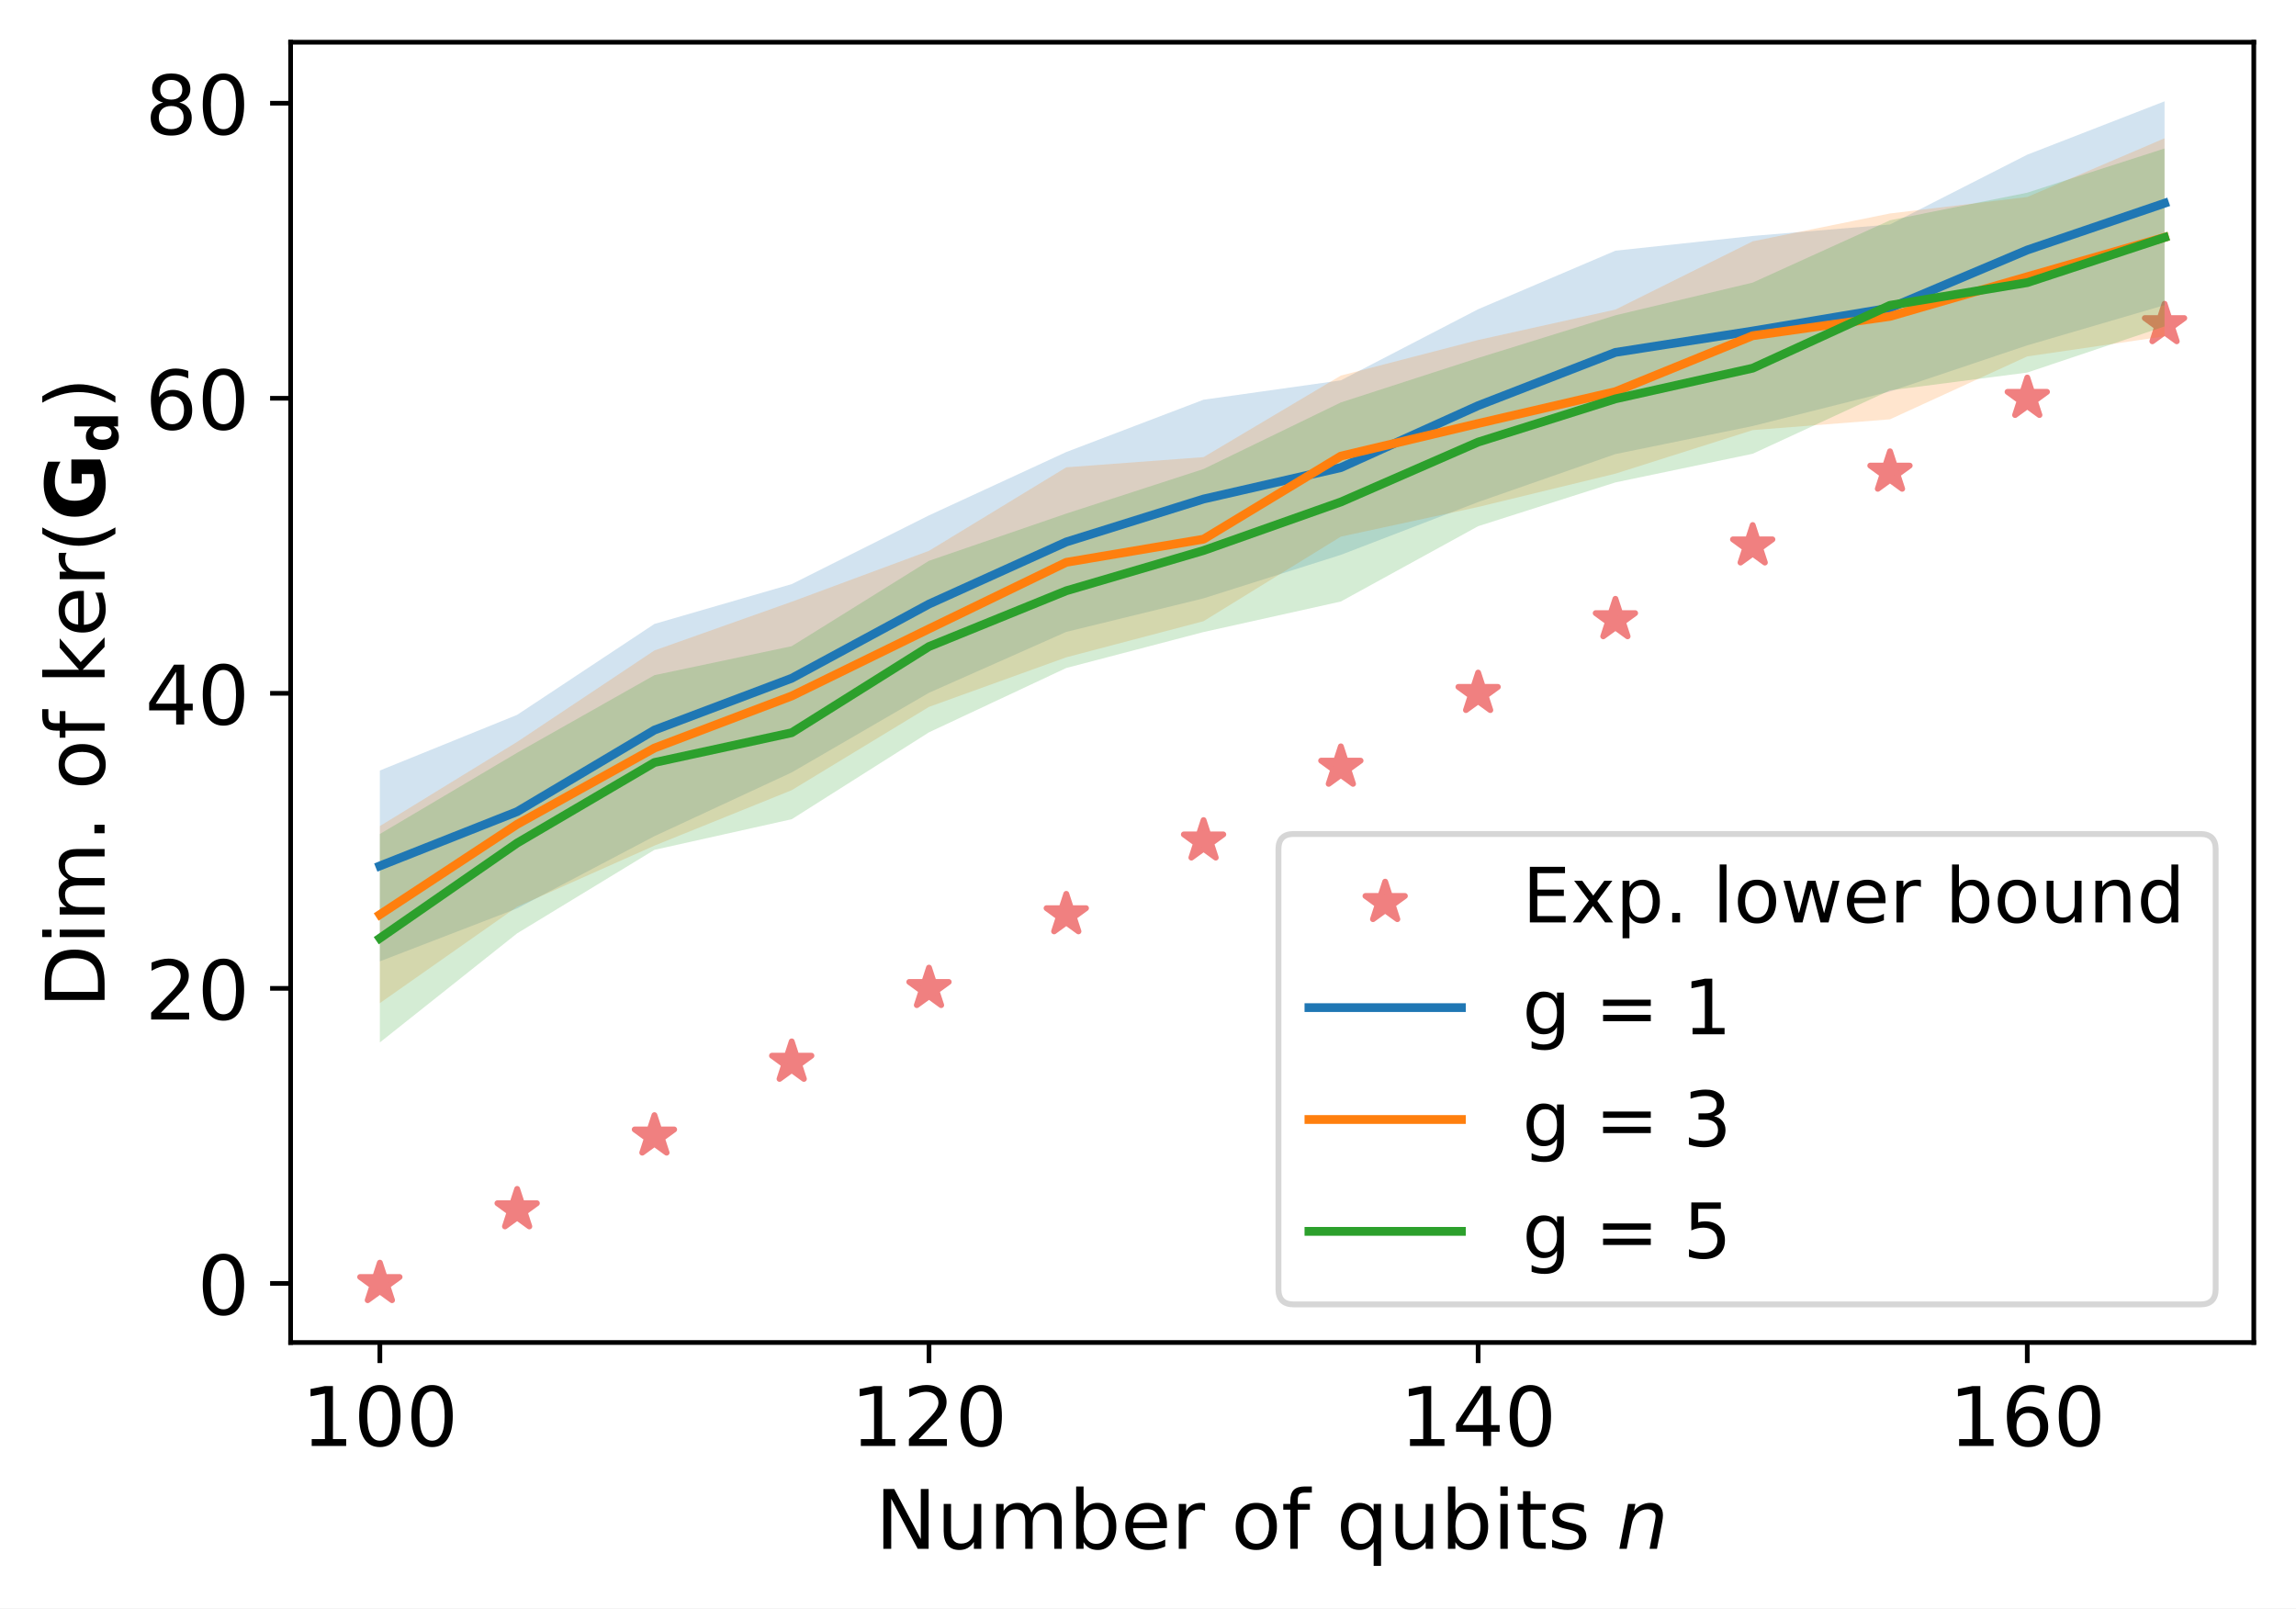
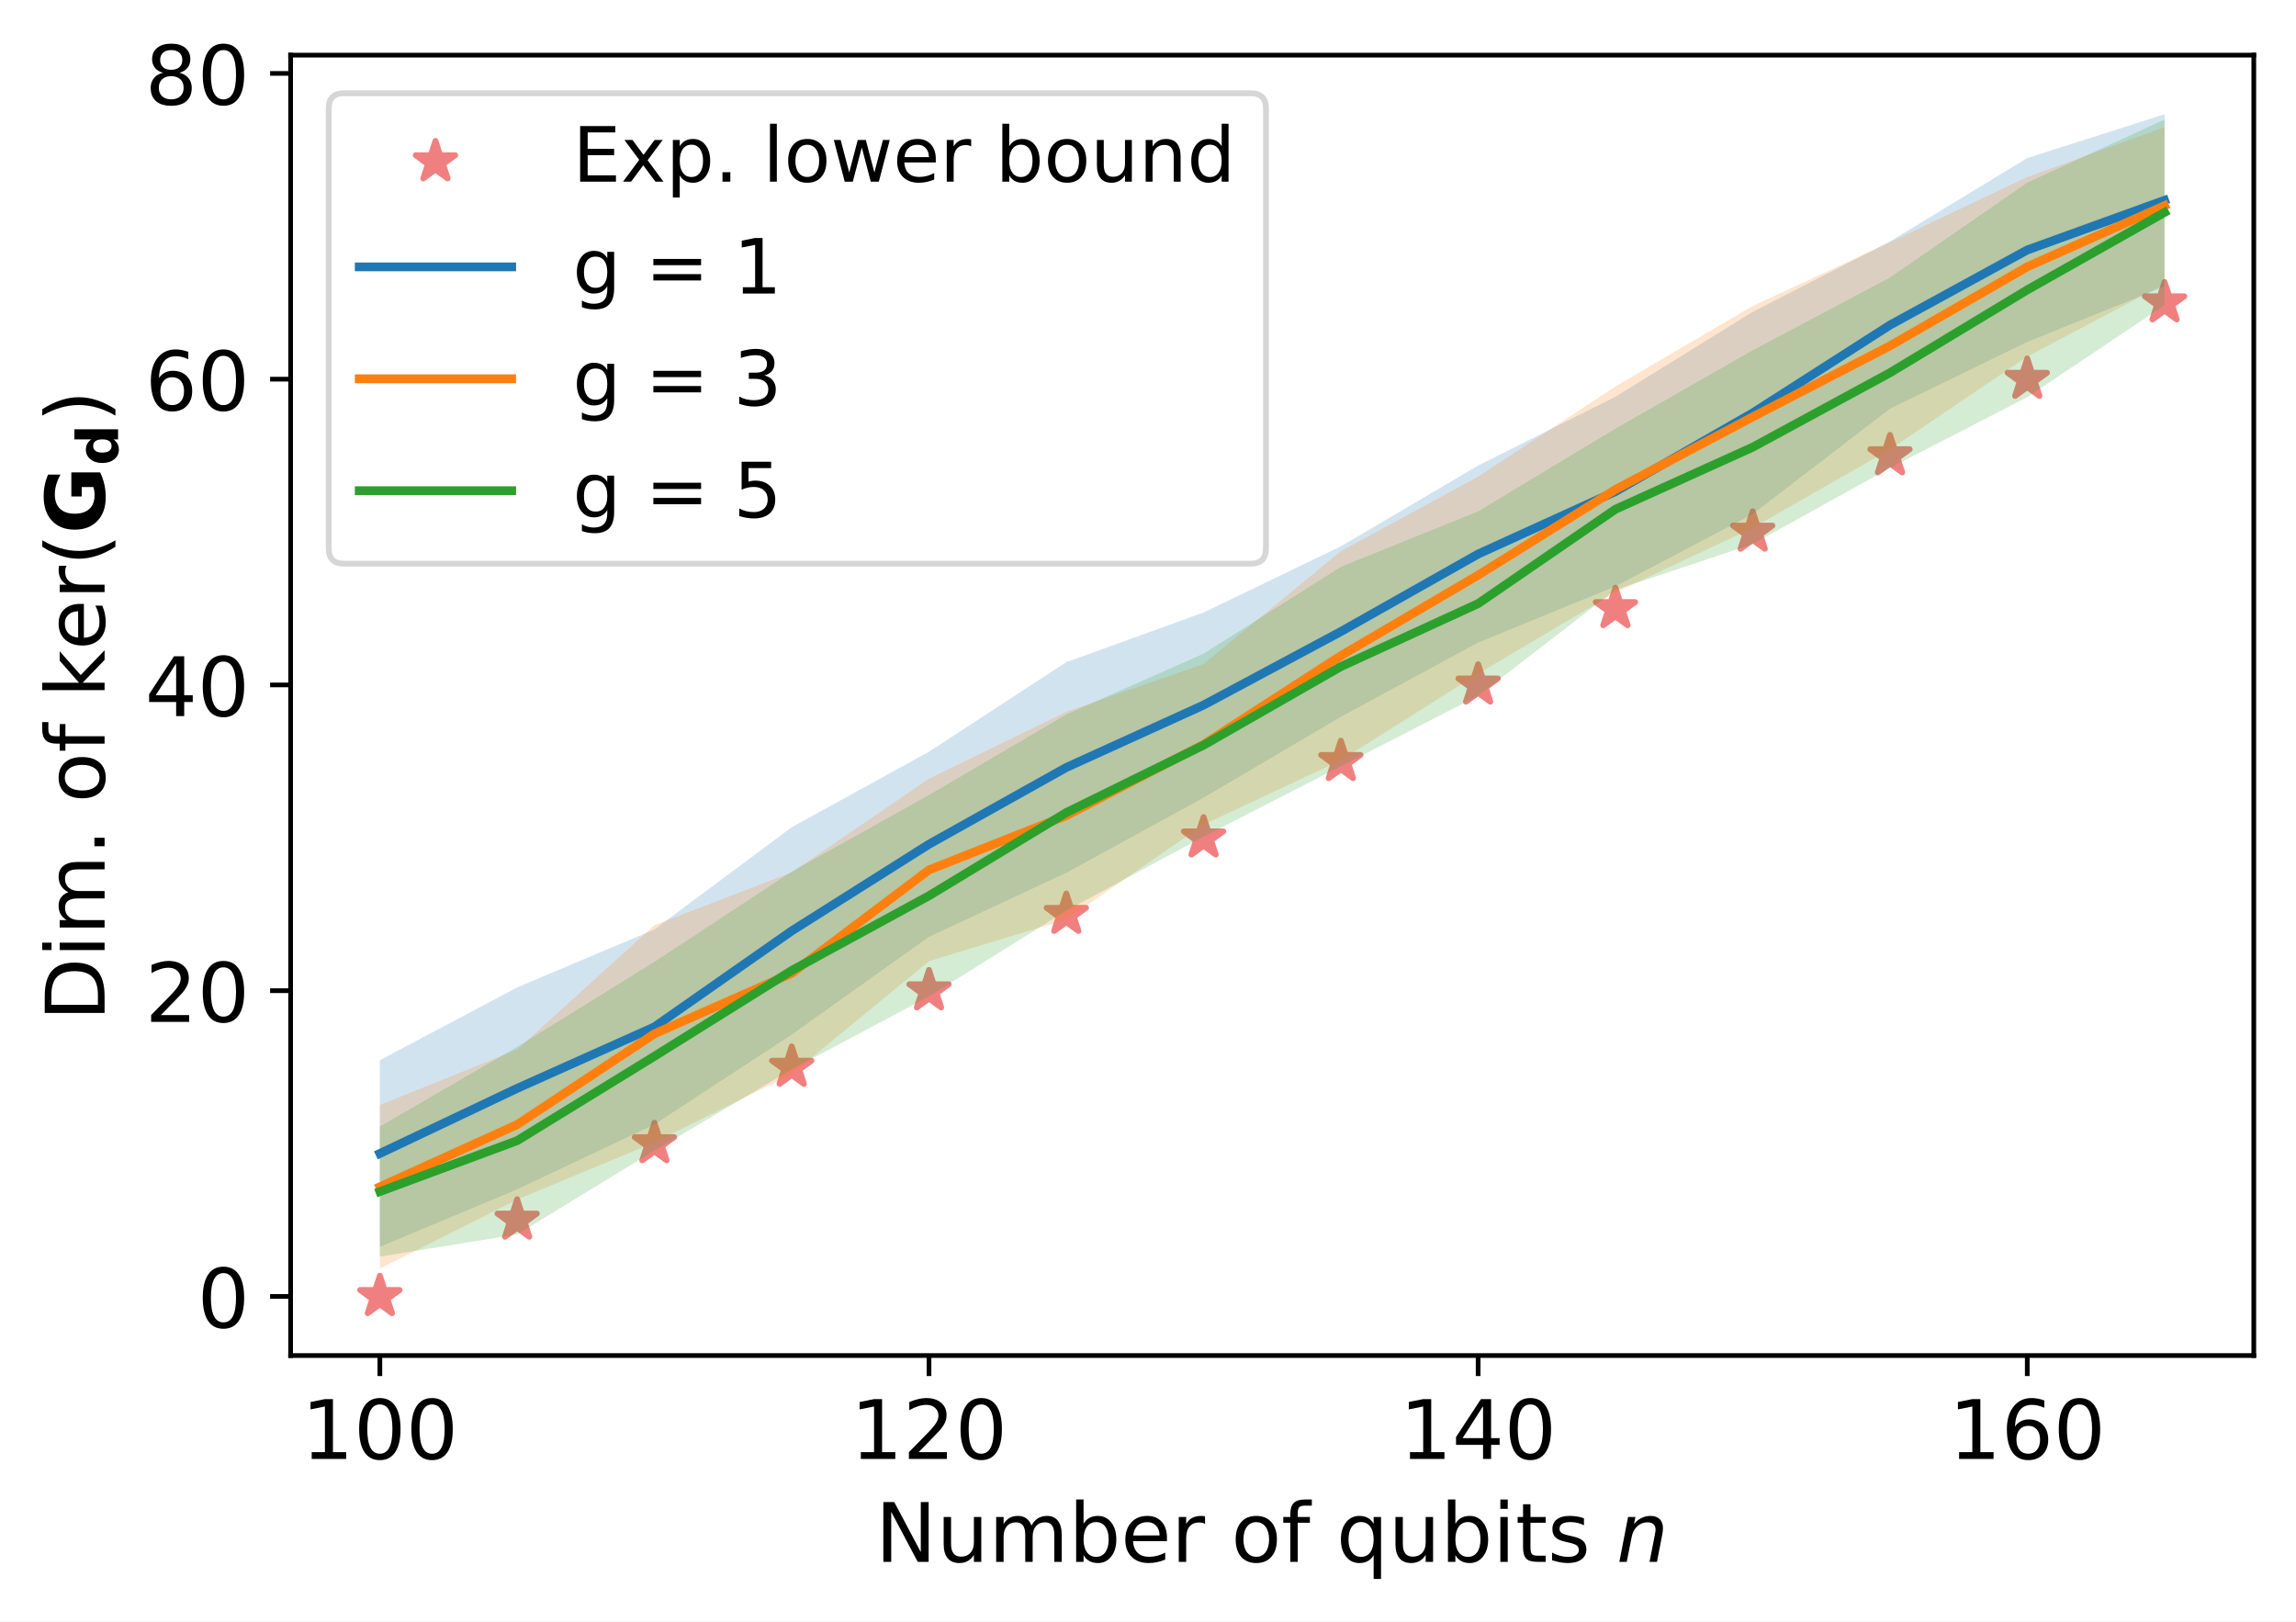
- <svg xmlns="http://www.w3.org/2000/svg" xmlns:xlink="http://www.w3.org/1999/xlink" width="391.564pt" height="274.289pt" viewBox="0 0 391.564 274.289" version="1.1">
+ <svg xmlns="http://www.w3.org/2000/svg" xmlns:xlink="http://www.w3.org/1999/xlink" width="391.564pt" height="276.491pt" viewBox="0 0 391.564 276.491" version="1.1">
  <defs>
    <style type="text/css">*{stroke-linejoin: round; stroke-linecap: butt}</style>
  </defs>
  <g id="figure_1">
    <g id="patch_1">
-       <path d="M 0 274.289  L 391.564 274.289  L 391.564 0  L 0 0  z " style="fill: #ffffff" />
+       <path d="M 0 276.491  L 391.564 276.491  L 391.564 0  L 0 0  z " style="fill: #ffffff" />
    </g>
    <g id="axes_1">
      <g id="patch_2">
-         <path d="M 49.564 228.96  L 384.364 228.96  L 384.364 7.2  L 49.564 7.2  z " style="fill: #ffffff" />
+         <path d="M 49.564 231.161  L 384.364 231.161  L 384.364 9.401  L 49.564 9.401  z " style="fill: #ffffff" />
      </g>
      <g id="PathCollection_1">
        <defs>
-           <path id="m3ca9856a46" d="M 0 -3.536  L -0.794 -1.093  L -3.362 -1.093  L -1.284 0.417  L -2.078 2.86  L -0 1.35  L 2.078 2.86  L 1.284 0.417  L 3.362 -1.093  L 0.794 -1.093  z " style="stroke: #f08080" />
+           <path id="m8217cba0d7" d="M 0 -3.536  L -0.794 -1.093  L -3.362 -1.093  L -1.284 0.417  L -2.078 2.86  L -0 1.35  L 2.078 2.86  L 1.284 0.417  L 3.362 -1.093  L 0.794 -1.093  z " style="stroke: #f08080" />
        </defs>
-         <g clip-path="url(#pb4d385883e)">
-           <use xlink:href="#m3ca9856a46" x="64.783" y="218.88" style="fill: #f08080; stroke: #f08080" />
-           <use xlink:href="#m3ca9856a46" x="88.195" y="206.3" style="fill: #f08080; stroke: #f08080" />
-           <use xlink:href="#m3ca9856a46" x="111.608" y="193.721" style="fill: #f08080; stroke: #f08080" />
-           <use xlink:href="#m3ca9856a46" x="135.02" y="181.141" style="fill: #f08080; stroke: #f08080" />
-           <use xlink:href="#m3ca9856a46" x="158.433" y="168.561" style="fill: #f08080; stroke: #f08080" />
-           <use xlink:href="#m3ca9856a46" x="181.845" y="155.981" style="fill: #f08080; stroke: #f08080" />
-           <use xlink:href="#m3ca9856a46" x="205.258" y="143.402" style="fill: #f08080; stroke: #f08080" />
-           <use xlink:href="#m3ca9856a46" x="228.671" y="130.822" style="fill: #f08080; stroke: #f08080" />
-           <use xlink:href="#m3ca9856a46" x="252.083" y="118.242" style="fill: #f08080; stroke: #f08080" />
-           <use xlink:href="#m3ca9856a46" x="275.496" y="105.662" style="fill: #f08080; stroke: #f08080" />
-           <use xlink:href="#m3ca9856a46" x="298.908" y="93.083" style="fill: #f08080; stroke: #f08080" />
-           <use xlink:href="#m3ca9856a46" x="322.321" y="80.503" style="fill: #f08080; stroke: #f08080" />
-           <use xlink:href="#m3ca9856a46" x="345.734" y="67.923" style="fill: #f08080; stroke: #f08080" />
-           <use xlink:href="#m3ca9856a46" x="369.146" y="55.343" style="fill: #f08080; stroke: #f08080" />
+         <g clip-path="url(#pbafd135250)">
+           <use xlink:href="#m8217cba0d7" x="64.783" y="221.081" style="fill: #f08080; stroke: #f08080" />
+           <use xlink:href="#m8217cba0d7" x="88.195" y="208.046" style="fill: #f08080; stroke: #f08080" />
+           <use xlink:href="#m8217cba0d7" x="111.608" y="195.011" style="fill: #f08080; stroke: #f08080" />
+           <use xlink:href="#m8217cba0d7" x="135.02" y="181.976" style="fill: #f08080; stroke: #f08080" />
+           <use xlink:href="#m8217cba0d7" x="158.433" y="168.941" style="fill: #f08080; stroke: #f08080" />
+           <use xlink:href="#m8217cba0d7" x="181.845" y="155.906" style="fill: #f08080; stroke: #f08080" />
+           <use xlink:href="#m8217cba0d7" x="205.258" y="142.87" style="fill: #f08080; stroke: #f08080" />
+           <use xlink:href="#m8217cba0d7" x="228.671" y="129.835" style="fill: #f08080; stroke: #f08080" />
+           <use xlink:href="#m8217cba0d7" x="252.083" y="116.8" style="fill: #f08080; stroke: #f08080" />
+           <use xlink:href="#m8217cba0d7" x="275.496" y="103.765" style="fill: #f08080; stroke: #f08080" />
+           <use xlink:href="#m8217cba0d7" x="298.908" y="90.73" style="fill: #f08080; stroke: #f08080" />
+           <use xlink:href="#m8217cba0d7" x="322.321" y="77.695" style="fill: #f08080; stroke: #f08080" />
+           <use xlink:href="#m8217cba0d7" x="345.734" y="64.659" style="fill: #f08080; stroke: #f08080" />
+           <use xlink:href="#m8217cba0d7" x="369.146" y="51.624" style="fill: #f08080; stroke: #f08080" />
        </g>
      </g>
      <g id="PolyCollection_1">
-         <path d="M 64.783 131.406  L 64.783 163.951  L 88.195 154.926  L 111.608 142.606  L 135.02 131.734  L 158.433 118.151  L 181.845 107.768  L 205.258 102.045  L 228.671 94.63  L 252.083 85.623  L 275.496 77.442  L 298.908 72.659  L 322.321 66.763  L 345.734 58.898  L 369.146 52.044  L 369.146 17.28  L 369.146 17.28  L 345.734 26.378  L 322.321 38.287  L 298.908 40.241  L 275.496 42.755  L 252.083 52.739  L 228.671 64.866  L 205.258 68.169  L 181.845 77.089  L 158.433 87.89  L 135.02 99.617  L 111.608 106.408  L 88.195 121.914  L 64.783 131.406  z " clip-path="url(#pb4d385883e)" style="fill: #1f77b4; fill-opacity: 0.2" />
+         <path d="M 64.783 180.799  L 64.783 212.612  L 88.195 202.817  L 111.608 191.742  L 135.02 176.429  L 158.433 159.747  L 181.845 148.838  L 205.258 136.03  L 228.671 122.233  L 252.083 109.575  L 275.496 99.982  L 298.908 87.664  L 322.321 69.688  L 345.734 58.309  L 369.146 48.833  L 369.146 19.481  L 369.146 19.481  L 345.734 26.952  L 322.321 41.173  L 298.908 53.178  L 275.496 67.66  L 252.083 79.393  L 228.671 93.17  L 205.258 104.453  L 181.845 112.918  L 158.433 128.184  L 135.02 141.065  L 111.608 158.497  L 88.195 168.382  L 64.783 180.799  z " clip-path="url(#pbafd135250)" style="fill: #1f77b4; fill-opacity: 0.2" />
      </g>
      <g id="PolyCollection_2">
-         <path d="M 64.783 140.886  L 64.783 171.077  L 88.195 154.643  L 111.608 144.221  L 135.02 134.763  L 158.433 120.554  L 181.845 112.102  L 205.258 105.942  L 228.671 91.519  L 252.083 86.463  L 275.496 80.783  L 298.908 73.354  L 322.321 71.515  L 345.734 60.783  L 369.146 57.363  L 369.146 23.585  L 369.146 23.585  L 345.734 33.6  L 322.321 36.404  L 298.908 41.157  L 275.496 52.799  L 252.083 57.987  L 228.671 64.053  L 205.258 77.959  L 181.845 79.699  L 158.433 93.941  L 135.02 102.627  L 111.608 110.932  L 88.195 126.525  L 64.783 140.886  z " clip-path="url(#pb4d385883e)" style="fill: #ff7f0e; fill-opacity: 0.2" />
+         <path d="M 64.783 188.437  L 64.783 216.341  L 88.195 204.572  L 111.608 194.824  L 135.02 183.171  L 158.433 163.907  L 181.845 156.796  L 205.258 140.637  L 228.671 129.66  L 252.083 114.878  L 275.496 101.051  L 298.908 90.023  L 322.321 76.64  L 345.734 60.817  L 369.146 48.436  L 369.146 21.703  L 369.146 21.703  L 345.734 30.179  L 322.321 41.312  L 298.908 52.175  L 275.496 65.914  L 252.083 81.285  L 228.671 93.982  L 205.258 113.246  L 181.845 121.384  L 158.433 132.784  L 135.02 148.766  L 111.608 157.761  L 88.195 178.985  L 64.783 188.437  z " clip-path="url(#pbafd135250)" style="fill: #ff7f0e; fill-opacity: 0.2" />
      </g>
      <g id="PolyCollection_3">
-         <path d="M 64.783 142.231  L 64.783 177.783  L 88.195 159.179  L 111.608 144.938  L 135.02 139.716  L 158.433 124.894  L 181.845 113.923  L 205.258 107.791  L 228.671 102.587  L 252.083 89.741  L 275.496 82.273  L 298.908 77.387  L 322.321 66.576  L 345.734 63.538  L 369.146 55.672  L 369.146 25.326  L 369.146 25.326  L 345.734 32.858  L 322.321 37.569  L 298.908 48.194  L 275.496 53.774  L 252.083 61.05  L 228.671 68.634  L 205.258 79.984  L 181.845 87.589  L 158.433 95.639  L 135.02 110.203  L 111.608 115.146  L 88.195 128.379  L 64.783 142.231  z " clip-path="url(#pb4d385883e)" style="fill: #2ca02c; fill-opacity: 0.2" />
+         <path d="M 64.783 192.106  L 64.783 214.289  L 88.195 210.505  L 111.608 196.218  L 135.02 182.362  L 158.433 169.919  L 181.845 155.296  L 205.258 142.674  L 228.671 130.675  L 252.083 118.65  L 275.496 100.594  L 298.908 92.784  L 322.321 79.792  L 345.734 67.72  L 369.146 52.058  L 369.146 20.376  L 369.146 20.376  L 345.734 31.149  L 322.321 47.337  L 298.908 59.738  L 275.496 73.097  L 252.083 87.211  L 228.671 96.668  L 205.258 111.47  L 181.845 121.842  L 158.433 135.583  L 135.02 148.637  L 111.608 164.032  L 88.195 178.527  L 64.783 192.106  z " clip-path="url(#pbafd135250)" style="fill: #2ca02c; fill-opacity: 0.2" />
      </g>
      <g id="matplotlib.axis_1">
        <g id="xtick_1">
          <g id="line2d_1">
            <defs>
-               <path id="mee7d9f1fea" d="M 0 0  L 0 3.5  " style="stroke: #000000; stroke-width: 0.8" />
-             </defs>
-             <g>
-               <use xlink:href="#mee7d9f1fea" x="64.783" y="228.96" style="stroke: #000000; stroke-width: 0.8" />
+               <path id="maf629110a6" d="M 0 0  L 0 3.5  " style="stroke: #000000; stroke-width: 0.8" />
+             </defs>
+             <g>
+               <use xlink:href="#maf629110a6" x="64.783" y="231.161" style="stroke: #000000; stroke-width: 0.8" />
            </g>
          </g>
          <g id="text_1">
-             <g transform="translate(51.42131 246.5978)scale(0.14 -0.14)">
+             <g transform="translate(51.42131 248.7991) scale(0.14 -0.14)">
              <defs>
                <path id="DejaVuSans-31" d="M 794 531  L 1825 531  L 1825 4091  L 703 3866  L 703 4441  L 1819 4666  L 2450 4666  L 2450 531  L 3481 531  L 3481 0  L 794 0  L 794 531  z " transform="scale(0.015625)" />
                <path id="DejaVuSans-30" d="M 2034 4250  Q 1547 4250 1301 3770  Q 1056 3291 1056 2328  Q 1056 1369 1301 889  Q 1547 409 2034 409  Q 2525 409 2770 889  Q 3016 1369 3016 2328  Q 3016 3291 2770 3770  Q 2525 4250 2034 4250  z M 2034 4750  Q 2819 4750 3233 4129  Q 3647 3509 3647 2328  Q 3647 1150 3233 529  Q 2819 -91 2034 -91  Q 1250 -91 836 529  Q 422 1150 422 2328  Q 422 3509 836 4129  Q 1250 4750 2034 4750  z " transform="scale(0.015625)" />
              </defs>
              <use xlink:href="#DejaVuSans-31" />
              <use xlink:href="#DejaVuSans-30" x="63.623" />
              <use xlink:href="#DejaVuSans-30" x="127.246" />
            </g>
          </g>
        </g>
        <g id="xtick_2">
          <g id="line2d_2">
            <g>
-               <use xlink:href="#mee7d9f1fea" x="158.433" y="228.96" style="stroke: #000000; stroke-width: 0.8" />
+               <use xlink:href="#maf629110a6" x="158.433" y="231.161" style="stroke: #000000; stroke-width: 0.8" />
            </g>
          </g>
          <g id="text_2">
-             <g transform="translate(145.0717 246.5978)scale(0.14 -0.14)">
+             <g transform="translate(145.0717 248.7991) scale(0.14 -0.14)">
              <defs>
                <path id="DejaVuSans-32" d="M 1228 531  L 3431 531  L 3431 0  L 469 0  L 469 531  Q 828 903 1448 1529  Q 2069 2156 2228 2338  Q 2531 2678 2651 2914  Q 2772 3150 2772 3378  Q 2772 3750 2511 3984  Q 2250 4219 1831 4219  Q 1534 4219 1204 4116  Q 875 4013 500 3803  L 500 4441  Q 881 4594 1212 4672  Q 1544 4750 1819 4750  Q 2544 4750 2975 4387  Q 3406 4025 3406 3419  Q 3406 3131 3298 2873  Q 3191 2616 2906 2266  Q 2828 2175 2409 1742  Q 1991 1309 1228 531  z " transform="scale(0.015625)" />
              </defs>
              <use xlink:href="#DejaVuSans-31" />
              <use xlink:href="#DejaVuSans-32" x="63.623" />
              <use xlink:href="#DejaVuSans-30" x="127.246" />
            </g>
          </g>
        </g>
        <g id="xtick_3">
          <g id="line2d_3">
            <g>
-               <use xlink:href="#mee7d9f1fea" x="252.083" y="228.96" style="stroke: #000000; stroke-width: 0.8" />
+               <use xlink:href="#maf629110a6" x="252.083" y="231.161" style="stroke: #000000; stroke-width: 0.8" />
            </g>
          </g>
          <g id="text_3">
-             <g transform="translate(238.722 246.5978)scale(0.14 -0.14)">
+             <g transform="translate(238.722 248.7991) scale(0.14 -0.14)">
              <defs>
                <path id="DejaVuSans-34" d="M 2419 4116  L 825 1625  L 2419 1625  L 2419 4116  z M 2253 4666  L 3047 4666  L 3047 1625  L 3713 1625  L 3713 1100  L 3047 1100  L 3047 0  L 2419 0  L 2419 1100  L 313 1100  L 313 1709  L 2253 4666  z " transform="scale(0.015625)" />
              </defs>
              <use xlink:href="#DejaVuSans-31" />
              <use xlink:href="#DejaVuSans-34" x="63.623" />
              <use xlink:href="#DejaVuSans-30" x="127.246" />
            </g>
          </g>
        </g>
        <g id="xtick_4">
          <g id="line2d_4">
            <g>
-               <use xlink:href="#mee7d9f1fea" x="345.734" y="228.96" style="stroke: #000000; stroke-width: 0.8" />
+               <use xlink:href="#maf629110a6" x="345.734" y="231.161" style="stroke: #000000; stroke-width: 0.8" />
            </g>
          </g>
          <g id="text_4">
-             <g transform="translate(332.3724 246.5978)scale(0.14 -0.14)">
+             <g transform="translate(332.3724 248.7991) scale(0.14 -0.14)">
              <defs>
                <path id="DejaVuSans-36" d="M 2113 2584  Q 1688 2584 1439 2293  Q 1191 2003 1191 1497  Q 1191 994 1439 701  Q 1688 409 2113 409  Q 2538 409 2786 701  Q 3034 994 3034 1497  Q 3034 2003 2786 2293  Q 2538 2584 2113 2584  z M 3366 4563  L 3366 3988  Q 3128 4100 2886 4159  Q 2644 4219 2406 4219  Q 1781 4219 1451 3797  Q 1122 3375 1075 2522  Q 1259 2794 1537 2939  Q 1816 3084 2150 3084  Q 2853 3084 3261 2657  Q 3669 2231 3669 1497  Q 3669 778 3244 343  Q 2819 -91 2113 -91  Q 1303 -91 875 529  Q 447 1150 447 2328  Q 447 3434 972 4092  Q 1497 4750 2381 4750  Q 2619 4750 2861 4703  Q 3103 4656 3366 4563  z " transform="scale(0.015625)" />
              </defs>
              <use xlink:href="#DejaVuSans-31" />
              <use xlink:href="#DejaVuSans-36" x="63.623" />
              <use xlink:href="#DejaVuSans-30" x="127.246" />
            </g>
          </g>
        </g>
        <g id="text_5">
-           <g transform="translate(149.2744 264.1494)scale(0.14 -0.14)">
+           <g transform="translate(149.2744 266.3506) scale(0.14 -0.14)">
            <defs>
              <path id="DejaVuSans-4e" d="M 628 4666  L 1478 4666  L 3547 763  L 3547 4666  L 4159 4666  L 4159 0  L 3309 0  L 1241 3903  L 1241 0  L 628 0  L 628 4666  z " transform="scale(0.015625)" />
              <path id="DejaVuSans-75" d="M 544 1381  L 544 3500  L 1119 3500  L 1119 1403  Q 1119 906 1312 657  Q 1506 409 1894 409  Q 2359 409 2629 706  Q 2900 1003 2900 1516  L 2900 3500  L 3475 3500  L 3475 0  L 2900 0  L 2900 538  Q 2691 219 2414 64  Q 2138 -91 1772 -91  Q 1169 -91 856 284  Q 544 659 544 1381  z M 1991 3584  L 1991 3584  z " transform="scale(0.015625)" />
              <path id="DejaVuSans-6d" d="M 3328 2828  Q 3544 3216 3844 3400  Q 4144 3584 4550 3584  Q 5097 3584 5394 3201  Q 5691 2819 5691 2113  L 5691 0  L 5113 0  L 5113 2094  Q 5113 2597 4934 2840  Q 4756 3084 4391 3084  Q 3944 3084 3684 2787  Q 3425 2491 3425 1978  L 3425 0  L 2847 0  L 2847 2094  Q 2847 2600 2669 2842  Q 2491 3084 2119 3084  Q 1678 3084 1418 2786  Q 1159 2488 1159 1978  L 1159 0  L 581 0  L 581 3500  L 1159 3500  L 1159 2956  Q 1356 3278 1631 3431  Q 1906 3584 2284 3584  Q 2666 3584 2933 3390  Q 3200 3197 3328 2828  z " transform="scale(0.015625)" />
              <path id="DejaVuSans-62" d="M 3116 1747  Q 3116 2381 2855 2742  Q 2594 3103 2138 3103  Q 1681 3103 1420 2742  Q 1159 2381 1159 1747  Q 1159 1113 1420 752  Q 1681 391 2138 391  Q 2594 391 2855 752  Q 3116 1113 3116 1747  z M 1159 2969  Q 1341 3281 1617 3432  Q 1894 3584 2278 3584  Q 2916 3584 3314 3078  Q 3713 2572 3713 1747  Q 3713 922 3314 415  Q 2916 -91 2278 -91  Q 1894 -91 1617 61  Q 1341 213 1159 525  L 1159 0  L 581 0  L 581 4863  L 1159 4863  L 1159 2969  z " transform="scale(0.015625)" />
              <path id="DejaVuSans-65" d="M 3597 1894  L 3597 1613  L 953 1613  Q 991 1019 1311 708  Q 1631 397 2203 397  Q 2534 397 2845 478  Q 3156 559 3463 722  L 3463 178  Q 3153 47 2828 -22  Q 2503 -91 2169 -91  Q 1331 -91 842 396  Q 353 884 353 1716  Q 353 2575 817 3079  Q 1281 3584 2069 3584  Q 2775 3584 3186 3129  Q 3597 2675 3597 1894  z M 3022 2063  Q 3016 2534 2758 2815  Q 2500 3097 2075 3097  Q 1594 3097 1305 2825  Q 1016 2553 972 2059  L 3022 2063  z " transform="scale(0.015625)" />
              <path id="DejaVuSans-72" d="M 2631 2963  Q 2534 3019 2420 3045  Q 2306 3072 2169 3072  Q 1681 3072 1420 2755  Q 1159 2438 1159 1844  L 1159 0  L 581 0  L 581 3500  L 1159 3500  L 1159 2956  Q 1341 3275 1631 3429  Q 1922 3584 2338 3584  Q 2397 3584 2469 3576  Q 2541 3569 2628 3553  L 2631 2963  z " transform="scale(0.015625)" />
              <path id="DejaVuSans-20" transform="scale(0.015625)" />
              <path id="DejaVuSans-6f" d="M 1959 3097  Q 1497 3097 1228 2736  Q 959 2375 959 1747  Q 959 1119 1226 758  Q 1494 397 1959 397  Q 2419 397 2687 759  Q 2956 1122 2956 1747  Q 2956 2369 2687 2733  Q 2419 3097 1959 3097  z M 1959 3584  Q 2709 3584 3137 3096  Q 3566 2609 3566 1747  Q 3566 888 3137 398  Q 2709 -91 1959 -91  Q 1206 -91 779 398  Q 353 888 353 1747  Q 353 2609 779 3096  Q 1206 3584 1959 3584  z " transform="scale(0.015625)" />
              <path id="DejaVuSans-66" d="M 2375 4863  L 2375 4384  L 1825 4384  Q 1516 4384 1395 4259  Q 1275 4134 1275 3809  L 1275 3500  L 2222 3500  L 2222 3053  L 1275 3053  L 1275 0  L 697 0  L 697 3053  L 147 3053  L 147 3500  L 697 3500  L 697 3744  Q 697 4328 969 4595  Q 1241 4863 1831 4863  L 2375 4863  z " transform="scale(0.015625)" />
              <path id="DejaVuSans-71" d="M 947 1747  Q 947 1113 1208 752  Q 1469 391 1925 391  Q 2381 391 2643 752  Q 2906 1113 2906 1747  Q 2906 2381 2643 2742  Q 2381 3103 1925 3103  Q 1469 3103 1208 2742  Q 947 2381 947 1747  z M 2906 525  Q 2725 213 2448 61  Q 2172 -91 1784 -91  Q 1150 -91 751 415  Q 353 922 353 1747  Q 353 2572 751 3078  Q 1150 3584 1784 3584  Q 2172 3584 2448 3432  Q 2725 3281 2906 2969  L 2906 3500  L 3481 3500  L 3481 -1331  L 2906 -1331  L 2906 525  z " transform="scale(0.015625)" />
              <path id="DejaVuSans-69" d="M 603 3500  L 1178 3500  L 1178 0  L 603 0  L 603 3500  z M 603 4863  L 1178 4863  L 1178 4134  L 603 4134  L 603 4863  z " transform="scale(0.015625)" />
              <path id="DejaVuSans-74" d="M 1172 4494  L 1172 3500  L 2356 3500  L 2356 3053  L 1172 3053  L 1172 1153  Q 1172 725 1289 603  Q 1406 481 1766 481  L 2356 481  L 2356 0  L 1766 0  Q 1100 0 847 248  Q 594 497 594 1153  L 594 3053  L 172 3053  L 172 3500  L 594 3500  L 594 4494  L 1172 4494  z " transform="scale(0.015625)" />
              <path id="DejaVuSans-73" d="M 2834 3397  L 2834 2853  Q 2591 2978 2328 3040  Q 2066 3103 1784 3103  Q 1356 3103 1142 2972  Q 928 2841 928 2578  Q 928 2378 1081 2264  Q 1234 2150 1697 2047  L 1894 2003  Q 2506 1872 2764 1633  Q 3022 1394 3022 966  Q 3022 478 2636 193  Q 2250 -91 1575 -91  Q 1294 -91 989 -36  Q 684 19 347 128  L 347 722  Q 666 556 975 473  Q 1284 391 1588 391  Q 1994 391 2212 530  Q 2431 669 2431 922  Q 2431 1156 2273 1281  Q 2116 1406 1581 1522  L 1381 1569  Q 847 1681 609 1914  Q 372 2147 372 2553  Q 372 3047 722 3315  Q 1072 3584 1716 3584  Q 2034 3584 2315 3537  Q 2597 3491 2834 3397  z " transform="scale(0.015625)" />
              <path id="DejaVuSans-Oblique-6e" d="M 3566 2113  L 3156 0  L 2578 0  L 2988 2091  Q 3016 2238 3031 2350  Q 3047 2463 3047 2528  Q 3047 2791 2881 2937  Q 2716 3084 2419 3084  Q 1956 3084 1622 2776  Q 1288 2469 1184 1941  L 800 0  L 225 0  L 903 3500  L 1478 3500  L 1363 2950  Q 1603 3253 1940 3418  Q 2278 3584 2650 3584  Q 3113 3584 3367 3334  Q 3622 3084 3622 2631  Q 3622 2519 3608 2391  Q 3594 2263 3566 2113  z " transform="scale(0.015625)" />
            </defs>
            <use xlink:href="#DejaVuSans-4e" transform="translate(0 0.015625)" />
            <use xlink:href="#DejaVuSans-75" transform="translate(74.80469 0.015625)" />
            <use xlink:href="#DejaVuSans-6d" transform="translate(138.1836 0.015625)" />
            <use xlink:href="#DejaVuSans-62" transform="translate(235.5957 0.015625)" />
            <use xlink:href="#DejaVuSans-65" transform="translate(299.0723 0.015625)" />
            <use xlink:href="#DejaVuSans-72" transform="translate(360.5957 0.015625)" />
            <use xlink:href="#DejaVuSans-20" transform="translate(401.709 0.015625)" />
            <use xlink:href="#DejaVuSans-6f" transform="translate(433.4961 0.015625)" />
            <use xlink:href="#DejaVuSans-66" transform="translate(494.6777 0.015625)" />
            <use xlink:href="#DejaVuSans-20" transform="translate(529.8828 0.015625)" />
            <use xlink:href="#DejaVuSans-71" transform="translate(561.6699 0.015625)" />
            <use xlink:href="#DejaVuSans-75" transform="translate(625.1465 0.015625)" />
            <use xlink:href="#DejaVuSans-62" transform="translate(688.5254 0.015625)" />
            <use xlink:href="#DejaVuSans-69" transform="translate(752.002 0.015625)" />
            <use xlink:href="#DejaVuSans-74" transform="translate(779.7852 0.015625)" />
            <use xlink:href="#DejaVuSans-73" transform="translate(818.9941 0.015625)" />
            <use xlink:href="#DejaVuSans-20" transform="translate(871.0938 0.015625)" />
            <use xlink:href="#DejaVuSans-Oblique-6e" transform="translate(902.8809 0.015625)" />
          </g>
        </g>
      </g>
      <g id="matplotlib.axis_2">
        <g id="ytick_1">
          <g id="line2d_5">
            <defs>
-               <path id="m17a2a180c0" d="M 0 0  L -3.5 0  " style="stroke: #000000; stroke-width: 0.8" />
-             </defs>
-             <g>
-               <use xlink:href="#m17a2a180c0" x="49.564" y="218.88" style="stroke: #000000; stroke-width: 0.8" />
+               <path id="mcb43ccaf5b" d="M 0 0  L -3.5 0  " style="stroke: #000000; stroke-width: 0.8" />
+             </defs>
+             <g>
+               <use xlink:href="#mcb43ccaf5b" x="49.564" y="221.081" style="stroke: #000000; stroke-width: 0.8" />
            </g>
          </g>
          <g id="text_6">
-             <g transform="translate(33.65687 224.1989)scale(0.14 -0.14)">
+             <g transform="translate(33.65687 226.4002) scale(0.14 -0.14)">
              <use xlink:href="#DejaVuSans-30" />
            </g>
          </g>
        </g>
        <g id="ytick_2">
          <g id="line2d_6">
            <g>
-               <use xlink:href="#m17a2a180c0" x="49.564" y="168.561" style="stroke: #000000; stroke-width: 0.8" />
+               <use xlink:href="#mcb43ccaf5b" x="49.564" y="168.941" style="stroke: #000000; stroke-width: 0.8" />
            </g>
          </g>
          <g id="text_7">
-             <g transform="translate(24.74938 173.8799)scale(0.14 -0.14)">
+             <g transform="translate(24.74938 174.2596) scale(0.14 -0.14)">
              <use xlink:href="#DejaVuSans-32" />
              <use xlink:href="#DejaVuSans-30" x="63.623" />
            </g>
          </g>
        </g>
        <g id="ytick_3">
          <g id="line2d_7">
            <g>
-               <use xlink:href="#m17a2a180c0" x="49.564" y="118.242" style="stroke: #000000; stroke-width: 0.8" />
+               <use xlink:href="#mcb43ccaf5b" x="49.564" y="116.8" style="stroke: #000000; stroke-width: 0.8" />
            </g>
          </g>
          <g id="text_8">
-             <g transform="translate(24.74938 123.5609)scale(0.14 -0.14)">
+             <g transform="translate(24.74938 122.119) scale(0.14 -0.14)">
              <use xlink:href="#DejaVuSans-34" />
              <use xlink:href="#DejaVuSans-30" x="63.623" />
            </g>
          </g>
        </g>
        <g id="ytick_4">
          <g id="line2d_8">
            <g>
-               <use xlink:href="#m17a2a180c0" x="49.564" y="67.923" style="stroke: #000000; stroke-width: 0.8" />
+               <use xlink:href="#mcb43ccaf5b" x="49.564" y="64.659" style="stroke: #000000; stroke-width: 0.8" />
            </g>
          </g>
          <g id="text_9">
-             <g transform="translate(24.74938 73.24196)scale(0.14 -0.14)">
+             <g transform="translate(24.74938 69.9784) scale(0.14 -0.14)">
              <use xlink:href="#DejaVuSans-36" />
              <use xlink:href="#DejaVuSans-30" x="63.623" />
            </g>
          </g>
        </g>
        <g id="ytick_5">
          <g id="line2d_9">
            <g>
-               <use xlink:href="#m17a2a180c0" x="49.564" y="17.604" style="stroke: #000000; stroke-width: 0.8" />
+               <use xlink:href="#mcb43ccaf5b" x="49.564" y="12.519" style="stroke: #000000; stroke-width: 0.8" />
            </g>
          </g>
          <g id="text_10">
-             <g transform="translate(24.74938 22.92298)scale(0.14 -0.14)">
+             <g transform="translate(24.74938 17.83781) scale(0.14 -0.14)">
              <defs>
                <path id="DejaVuSans-38" d="M 2034 2216  Q 1584 2216 1326 1975  Q 1069 1734 1069 1313  Q 1069 891 1326 650  Q 1584 409 2034 409  Q 2484 409 2743 651  Q 3003 894 3003 1313  Q 3003 1734 2745 1975  Q 2488 2216 2034 2216  z M 1403 2484  Q 997 2584 770 2862  Q 544 3141 544 3541  Q 544 4100 942 4425  Q 1341 4750 2034 4750  Q 2731 4750 3128 4425  Q 3525 4100 3525 3541  Q 3525 3141 3298 2862  Q 3072 2584 2669 2484  Q 3125 2378 3379 2068  Q 3634 1759 3634 1313  Q 3634 634 3220 271  Q 2806 -91 2034 -91  Q 1263 -91 848 271  Q 434 634 434 1313  Q 434 1759 690 2068  Q 947 2378 1403 2484  z M 1172 3481  Q 1172 3119 1398 2916  Q 1625 2713 2034 2713  Q 2441 2713 2670 2916  Q 2900 3119 2900 3481  Q 2900 3844 2670 4047  Q 2441 4250 2034 4250  Q 1625 4250 1398 4047  Q 1172 3844 1172 3481  z " transform="scale(0.015625)" />
              </defs>
              <use xlink:href="#DejaVuSans-38" />
              <use xlink:href="#DejaVuSans-30" x="63.623" />
            </g>
          </g>
        </g>
        <g id="text_11">
-           <g transform="translate(17.83781 171.91)rotate(-90)scale(0.14 -0.14)">
+           <g transform="translate(17.83781 174.1113) rotate(-90) scale(0.14 -0.14)">
            <defs>
              <path id="DejaVuSans-44" d="M 1259 4147  L 1259 519  L 2022 519  Q 2988 519 3436 956  Q 3884 1394 3884 2338  Q 3884 3275 3436 3711  Q 2988 4147 2022 4147  L 1259 4147  z M 628 4666  L 1925 4666  Q 3281 4666 3915 4102  Q 4550 3538 4550 2338  Q 4550 1131 3912 565  Q 3275 0 1925 0  L 628 0  L 628 4666  z " transform="scale(0.015625)" />
              <path id="DejaVuSans-2e" d="M 684 794  L 1344 794  L 1344 0  L 684 0  L 684 794  z " transform="scale(0.015625)" />
              <path id="DejaVuSans-6b" d="M 581 4863  L 1159 4863  L 1159 1991  L 2875 3500  L 3609 3500  L 1753 1863  L 3688 0  L 2938 0  L 1159 1709  L 1159 0  L 581 0  L 581 4863  z " transform="scale(0.015625)" />
              <path id="DejaVuSans-28" d="M 1984 4856  Q 1566 4138 1362 3434  Q 1159 2731 1159 2009  Q 1159 1288 1364 580  Q 1569 -128 1984 -844  L 1484 -844  Q 1016 -109 783 600  Q 550 1309 550 2009  Q 550 2706 781 3412  Q 1013 4119 1484 4856  L 1984 4856  z " transform="scale(0.015625)" />
              <path id="DejaVuSans-Bold-47" d="M 4781 347  Q 4331 128 3847 18  Q 3363 -91 2847 -91  Q 1681 -91 1000 561  Q 319 1213 319 2328  Q 319 3456 1012 4103  Q 1706 4750 2913 4750  Q 3378 4750 3804 4662  Q 4231 4575 4609 4403  L 4609 3438  Q 4219 3659 3833 3768  Q 3447 3878 3059 3878  Q 2341 3878 1952 3476  Q 1563 3075 1563 2328  Q 1563 1588 1938 1184  Q 2313 781 3003 781  Q 3191 781 3352 804  Q 3513 828 3641 878  L 3641 1784  L 2906 1784  L 2906 2591  L 4781 2591  L 4781 347  z " transform="scale(0.015625)" />
              <path id="DejaVuSans-Bold-64" d="M 2919 2988  L 2919 4863  L 4044 4863  L 4044 0  L 2919 0  L 2919 506  Q 2688 197 2409 53  Q 2131 -91 1766 -91  Q 1119 -91 703 423  Q 288 938 288 1747  Q 288 2556 703 3070  Q 1119 3584 1766 3584  Q 2128 3584 2408 3439  Q 2688 3294 2919 2988  z M 2181 722  Q 2541 722 2730 984  Q 2919 1247 2919 1747  Q 2919 2247 2730 2509  Q 2541 2772 2181 2772  Q 1825 2772 1636 2509  Q 1447 2247 1447 1747  Q 1447 1247 1636 984  Q 1825 722 2181 722  z " transform="scale(0.015625)" />
              <path id="DejaVuSans-29" d="M 513 4856  L 1013 4856  Q 1481 4119 1714 3412  Q 1947 2706 1947 2009  Q 1947 1309 1714 600  Q 1481 -109 1013 -844  L 513 -844  Q 928 -128 1133 580  Q 1338 1288 1338 2009  Q 1338 2731 1133 3434  Q 928 4138 513 4856  z " transform="scale(0.015625)" />
            </defs>
            <use xlink:href="#DejaVuSans-44" transform="translate(0 0.015625)" />
            <use xlink:href="#DejaVuSans-69" transform="translate(77.00195 0.015625)" />
            <use xlink:href="#DejaVuSans-6d" transform="translate(104.7852 0.015625)" />
            <use xlink:href="#DejaVuSans-2e" transform="translate(202.1973 0.015625)" />
            <use xlink:href="#DejaVuSans-20" transform="translate(233.9844 0.015625)" />
            <use xlink:href="#DejaVuSans-6f" transform="translate(265.7715 0.015625)" />
            <use xlink:href="#DejaVuSans-66" transform="translate(326.9531 0.015625)" />
            <use xlink:href="#DejaVuSans-20" transform="translate(362.1582 0.015625)" />
            <use xlink:href="#DejaVuSans-6b" transform="translate(393.9453 0.015625)" />
            <use xlink:href="#DejaVuSans-65" transform="translate(451.8555 0.015625)" />
            <use xlink:href="#DejaVuSans-72" transform="translate(513.3789 0.015625)" />
            <use xlink:href="#DejaVuSans-28" transform="translate(554.4922 0.015625)" />
            <use xlink:href="#DejaVuSans-Bold-47" transform="translate(593.5059 0.015625)" />
-             <use xlink:href="#DejaVuSans-Bold-64" transform="translate(676.543 -16.39062)scale(0.7)" />
+             <use xlink:href="#DejaVuSans-Bold-64" transform="translate(676.543 -16.39062) scale(0.7)" />
            <use xlink:href="#DejaVuSans-29" transform="translate(729.3848 0.015625)" />
          </g>
        </g>
      </g>
      <g id="line2d_10">
-         <path d="M 64.783 147.679  L 88.195 138.42  L 111.608 124.507  L 135.02 115.676  L 158.433 103.021  L 181.845 92.428  L 205.258 85.107  L 228.671 79.748  L 252.083 69.181  L 275.496 60.098  L 298.908 56.45  L 322.321 52.525  L 345.734 42.638  L 369.146 34.662  " clip-path="url(#pb4d385883e)" style="fill: none; stroke: #1f77b4; stroke-width: 1.5; stroke-linecap: square" />
+         <path d="M 64.783 196.706  L 88.195 185.6  L 111.608 175.119  L 135.02 158.747  L 158.433 143.965  L 181.845 130.878  L 205.258 120.241  L 228.671 107.702  L 252.083 94.484  L 275.496 83.821  L 298.908 70.421  L 322.321 55.431  L 345.734 42.63  L 369.146 34.157  " clip-path="url(#pbafd135250)" style="fill: none; stroke: #1f77b4; stroke-width: 1.5; stroke-linecap: square" />
      </g>
      <g id="line2d_11">
-         <path d="M 64.783 155.981  L 88.195 140.584  L 111.608 127.576  L 135.02 118.695  L 158.433 107.247  L 181.845 95.9  L 205.258 91.95  L 228.671 77.786  L 252.083 72.225  L 275.496 66.791  L 298.908 57.255  L 322.321 53.96  L 345.734 47.192  L 369.146 40.474  " clip-path="url(#pb4d385883e)" style="fill: none; stroke: #ff7f0e; stroke-width: 1.5; stroke-linecap: square" />
+         <path d="M 64.783 202.389  L 88.195 191.778  L 111.608 176.293  L 135.02 165.969  L 158.433 148.345  L 181.845 139.09  L 205.258 126.941  L 228.671 111.821  L 252.083 98.082  L 275.496 83.482  L 298.908 71.099  L 322.321 58.976  L 345.734 45.498  L 369.146 35.07  " clip-path="url(#pbafd135250)" style="fill: none; stroke: #ff7f0e; stroke-width: 1.5; stroke-linecap: square" />
      </g>
      <g id="line2d_12">
-         <path d="M 64.783 160.007  L 88.195 143.779  L 111.608 130.042  L 135.02 124.96  L 158.433 110.266  L 181.845 100.756  L 205.258 93.888  L 228.671 85.61  L 252.083 75.395  L 275.496 68.024  L 298.908 62.791  L 322.321 52.073  L 345.734 48.198  L 369.146 40.499  " clip-path="url(#pb4d385883e)" style="fill: none; stroke: #2ca02c; stroke-width: 1.5; stroke-linecap: square" />
+         <path d="M 64.783 203.197  L 88.195 194.516  L 111.608 180.125  L 135.02 165.499  L 158.433 152.751  L 181.845 138.569  L 205.258 127.072  L 228.671 113.672  L 252.083 102.931  L 275.496 86.845  L 298.908 76.261  L 322.321 63.565  L 345.734 49.434  L 369.146 36.217  " clip-path="url(#pbafd135250)" style="fill: none; stroke: #2ca02c; stroke-width: 1.5; stroke-linecap: square" />
      </g>
      <g id="patch_3">
-         <path d="M 49.564 228.96  L 49.564 7.2  " style="fill: none; stroke: #000000; stroke-width: 0.8; stroke-linejoin: miter; stroke-linecap: square" />
+         <path d="M 49.564 231.161  L 49.564 9.401  " style="fill: none; stroke: #000000; stroke-width: 0.8; stroke-linejoin: miter; stroke-linecap: square" />
      </g>
      <g id="patch_4">
-         <path d="M 384.364 228.96  L 384.364 7.2  " style="fill: none; stroke: #000000; stroke-width: 0.8; stroke-linejoin: miter; stroke-linecap: square" />
+         <path d="M 384.364 231.161  L 384.364 9.401  " style="fill: none; stroke: #000000; stroke-width: 0.8; stroke-linejoin: miter; stroke-linecap: square" />
      </g>
      <g id="patch_5">
-         <path d="M 49.564 228.96  L 384.364 228.96  " style="fill: none; stroke: #000000; stroke-width: 0.8; stroke-linejoin: miter; stroke-linecap: square" />
+         <path d="M 49.564 231.161  L 384.364 231.161  " style="fill: none; stroke: #000000; stroke-width: 0.8; stroke-linejoin: miter; stroke-linecap: square" />
      </g>
      <g id="patch_6">
-         <path d="M 49.564 7.2  L 384.364 7.2  " style="fill: none; stroke: #000000; stroke-width: 0.8; stroke-linejoin: miter; stroke-linecap: square" />
+         <path d="M 49.564 9.401  L 384.364 9.401  " style="fill: none; stroke: #000000; stroke-width: 0.8; stroke-linejoin: miter; stroke-linecap: square" />
      </g>
      <g id="legend_1">
        <g id="patch_7">
-           <path d="M 220.629 222.46  L 375.264 222.46  Q 377.864 222.46 377.864 219.86  L 377.864 144.834  Q 377.864 142.234 375.264 142.234  L 220.629 142.234  Q 218.029 142.234 218.029 144.834  L 218.029 219.86  Q 218.029 222.46 220.629 222.46  z " style="fill: #ffffff; opacity: 0.8; stroke: #cccccc; stroke-linejoin: miter" />
+           <path d="M 58.664 96.128  L 213.299 96.128  Q 215.899 96.128 215.899 93.528  L 215.899 18.501  Q 215.899 15.901 213.299 15.901  L 58.664 15.901  Q 56.064 15.901 56.064 18.501  L 56.064 93.528  Q 56.064 96.128 58.664 96.128  z " style="fill: #ffffff; opacity: 0.8; stroke: #cccccc; stroke-linejoin: miter" />
        </g>
        <g id="PathCollection_2">
          <g>
-             <use xlink:href="#m3ca9856a46" x="236.229" y="153.899" style="fill: #f08080; stroke: #f08080" />
+             <use xlink:href="#m8217cba0d7" x="74.264" y="27.567" style="fill: #f08080; stroke: #f08080" />
          </g>
        </g>
        <g id="text_12">
-           <g transform="translate(259.6294 157.3117)scale(0.13 -0.13)">
+           <g transform="translate(97.66438 30.97924) scale(0.13 -0.13)">
            <defs>
              <path id="DejaVuSans-45" d="M 628 4666  L 3578 4666  L 3578 4134  L 1259 4134  L 1259 2753  L 3481 2753  L 3481 2222  L 1259 2222  L 1259 531  L 3634 531  L 3634 0  L 628 0  L 628 4666  z " transform="scale(0.015625)" />
              <path id="DejaVuSans-78" d="M 3513 3500  L 2247 1797  L 3578 0  L 2900 0  L 1881 1375  L 863 0  L 184 0  L 1544 1831  L 300 3500  L 978 3500  L 1906 2253  L 2834 3500  L 3513 3500  z " transform="scale(0.015625)" />
              <path id="DejaVuSans-70" d="M 1159 525  L 1159 -1331  L 581 -1331  L 581 3500  L 1159 3500  L 1159 2969  Q 1341 3281 1617 3432  Q 1894 3584 2278 3584  Q 2916 3584 3314 3078  Q 3713 2572 3713 1747  Q 3713 922 3314 415  Q 2916 -91 2278 -91  Q 1894 -91 1617 61  Q 1341 213 1159 525  z M 3116 1747  Q 3116 2381 2855 2742  Q 2594 3103 2138 3103  Q 1681 3103 1420 2742  Q 1159 2381 1159 1747  Q 1159 1113 1420 752  Q 1681 391 2138 391  Q 2594 391 2855 752  Q 3116 1113 3116 1747  z " transform="scale(0.015625)" />
              <path id="DejaVuSans-6c" d="M 603 4863  L 1178 4863  L 1178 0  L 603 0  L 603 4863  z " transform="scale(0.015625)" />
              <path id="DejaVuSans-77" d="M 269 3500  L 844 3500  L 1563 769  L 2278 3500  L 2956 3500  L 3675 769  L 4391 3500  L 4966 3500  L 4050 0  L 3372 0  L 2619 2869  L 1863 0  L 1184 0  L 269 3500  z " transform="scale(0.015625)" />
              <path id="DejaVuSans-6e" d="M 3513 2113  L 3513 0  L 2938 0  L 2938 2094  Q 2938 2591 2744 2837  Q 2550 3084 2163 3084  Q 1697 3084 1428 2787  Q 1159 2491 1159 1978  L 1159 0  L 581 0  L 581 3500  L 1159 3500  L 1159 2956  Q 1366 3272 1645 3428  Q 1925 3584 2291 3584  Q 2894 3584 3203 3211  Q 3513 2838 3513 2113  z " transform="scale(0.015625)" />
              <path id="DejaVuSans-64" d="M 2906 2969  L 2906 4863  L 3481 4863  L 3481 0  L 2906 0  L 2906 525  Q 2725 213 2448 61  Q 2172 -91 1784 -91  Q 1150 -91 751 415  Q 353 922 353 1747  Q 353 2572 751 3078  Q 1150 3584 1784 3584  Q 2172 3584 2448 3432  Q 2725 3281 2906 2969  z M 947 1747  Q 947 1113 1208 752  Q 1469 391 1925 391  Q 2381 391 2643 752  Q 2906 1113 2906 1747  Q 2906 2381 2643 2742  Q 2381 3103 1925 3103  Q 1469 3103 1208 2742  Q 947 2381 947 1747  z " transform="scale(0.015625)" />
            </defs>
            <use xlink:href="#DejaVuSans-45" />
            <use xlink:href="#DejaVuSans-78" x="63.184" />
            <use xlink:href="#DejaVuSans-70" x="122.363" />
            <use xlink:href="#DejaVuSans-2e" x="185.84" />
            <use xlink:href="#DejaVuSans-20" x="217.627" />
            <use xlink:href="#DejaVuSans-6c" x="249.414" />
            <use xlink:href="#DejaVuSans-6f" x="277.197" />
            <use xlink:href="#DejaVuSans-77" x="338.379" />
            <use xlink:href="#DejaVuSans-65" x="420.166" />
            <use xlink:href="#DejaVuSans-72" x="481.689" />
            <use xlink:href="#DejaVuSans-20" x="522.803" />
            <use xlink:href="#DejaVuSans-62" x="554.59" />
            <use xlink:href="#DejaVuSans-6f" x="618.066" />
            <use xlink:href="#DejaVuSans-75" x="679.248" />
            <use xlink:href="#DejaVuSans-6e" x="742.627" />
            <use xlink:href="#DejaVuSans-64" x="806.006" />
          </g>
        </g>
        <g id="line2d_13">
-           <path d="M 223.229 171.843  L 236.229 171.843  L 249.229 171.843  " style="fill: none; stroke: #1f77b4; stroke-width: 1.5; stroke-linecap: square" />
+           <path d="M 61.264 45.511  L 74.264 45.511  L 87.264 45.511  " style="fill: none; stroke: #1f77b4; stroke-width: 1.5; stroke-linecap: square" />
        </g>
        <g id="text_13">
-           <g transform="translate(259.6294 176.3933)scale(0.13 -0.13)">
+           <g transform="translate(97.66438 50.0608) scale(0.13 -0.13)">
            <defs>
              <path id="DejaVuSans-67" d="M 2906 1791  Q 2906 2416 2648 2759  Q 2391 3103 1925 3103  Q 1463 3103 1205 2759  Q 947 2416 947 1791  Q 947 1169 1205 825  Q 1463 481 1925 481  Q 2391 481 2648 825  Q 2906 1169 2906 1791  z M 3481 434  Q 3481 -459 3084 -895  Q 2688 -1331 1869 -1331  Q 1566 -1331 1297 -1286  Q 1028 -1241 775 -1147  L 775 -588  Q 1028 -725 1275 -790  Q 1522 -856 1778 -856  Q 2344 -856 2625 -561  Q 2906 -266 2906 331  L 2906 616  Q 2728 306 2450 153  Q 2172 0 1784 0  Q 1141 0 747 490  Q 353 981 353 1791  Q 353 2603 747 3093  Q 1141 3584 1784 3584  Q 2172 3584 2450 3431  Q 2728 3278 2906 2969  L 2906 3500  L 3481 3500  L 3481 434  z " transform="scale(0.015625)" />
              <path id="DejaVuSans-3d" d="M 678 2906  L 4684 2906  L 4684 2381  L 678 2381  L 678 2906  z M 678 1631  L 4684 1631  L 4684 1100  L 678 1100  L 678 1631  z " transform="scale(0.015625)" />
            </defs>
            <use xlink:href="#DejaVuSans-67" />
            <use xlink:href="#DejaVuSans-20" x="63.477" />
            <use xlink:href="#DejaVuSans-3d" x="95.264" />
            <use xlink:href="#DejaVuSans-20" x="179.053" />
            <use xlink:href="#DejaVuSans-31" x="210.84" />
          </g>
        </g>
        <g id="line2d_14">
-           <path d="M 223.229 190.925  L 236.229 190.925  L 249.229 190.925  " style="fill: none; stroke: #ff7f0e; stroke-width: 1.5; stroke-linecap: square" />
+           <path d="M 61.264 64.592  L 74.264 64.592  L 87.264 64.592  " style="fill: none; stroke: #ff7f0e; stroke-width: 1.5; stroke-linecap: square" />
        </g>
        <g id="text_14">
-           <g transform="translate(259.6294 195.4748)scale(0.13 -0.13)">
+           <g transform="translate(97.66438 69.14237) scale(0.13 -0.13)">
            <defs>
              <path id="DejaVuSans-33" d="M 2597 2516  Q 3050 2419 3304 2112  Q 3559 1806 3559 1356  Q 3559 666 3084 287  Q 2609 -91 1734 -91  Q 1441 -91 1130 -33  Q 819 25 488 141  L 488 750  Q 750 597 1062 519  Q 1375 441 1716 441  Q 2309 441 2620 675  Q 2931 909 2931 1356  Q 2931 1769 2642 2001  Q 2353 2234 1838 2234  L 1294 2234  L 1294 2753  L 1863 2753  Q 2328 2753 2575 2939  Q 2822 3125 2822 3475  Q 2822 3834 2567 4026  Q 2313 4219 1838 4219  Q 1578 4219 1281 4162  Q 984 4106 628 3988  L 628 4550  Q 988 4650 1302 4700  Q 1616 4750 1894 4750  Q 2613 4750 3031 4423  Q 3450 4097 3450 3541  Q 3450 3153 3228 2886  Q 3006 2619 2597 2516  z " transform="scale(0.015625)" />
            </defs>
            <use xlink:href="#DejaVuSans-67" />
            <use xlink:href="#DejaVuSans-20" x="63.477" />
            <use xlink:href="#DejaVuSans-3d" x="95.264" />
            <use xlink:href="#DejaVuSans-20" x="179.053" />
            <use xlink:href="#DejaVuSans-33" x="210.84" />
          </g>
        </g>
        <g id="line2d_15">
-           <path d="M 223.229 210.006  L 236.229 210.006  L 249.229 210.006  " style="fill: none; stroke: #2ca02c; stroke-width: 1.5; stroke-linecap: square" />
+           <path d="M 61.264 83.674  L 74.264 83.674  L 87.264 83.674  " style="fill: none; stroke: #2ca02c; stroke-width: 1.5; stroke-linecap: square" />
        </g>
        <g id="text_15">
-           <g transform="translate(259.6294 214.5564)scale(0.13 -0.13)">
+           <g transform="translate(97.66438 88.22393) scale(0.13 -0.13)">
            <defs>
              <path id="DejaVuSans-35" d="M 691 4666  L 3169 4666  L 3169 4134  L 1269 4134  L 1269 2991  Q 1406 3038 1543 3061  Q 1681 3084 1819 3084  Q 2600 3084 3056 2656  Q 3513 2228 3513 1497  Q 3513 744 3044 326  Q 2575 -91 1722 -91  Q 1428 -91 1123 -41  Q 819 9 494 109  L 494 744  Q 775 591 1075 516  Q 1375 441 1709 441  Q 2250 441 2565 725  Q 2881 1009 2881 1497  Q 2881 1984 2565 2268  Q 2250 2553 1709 2553  Q 1456 2553 1204 2497  Q 953 2441 691 2322  L 691 4666  z " transform="scale(0.015625)" />
            </defs>
            <use xlink:href="#DejaVuSans-67" />
            <use xlink:href="#DejaVuSans-20" x="63.477" />
            <use xlink:href="#DejaVuSans-3d" x="95.264" />
            <use xlink:href="#DejaVuSans-20" x="179.053" />
            <use xlink:href="#DejaVuSans-35" x="210.84" />
          </g>
        </g>
      </g>
    </g>
  </g>
  <defs>
-     <clipPath id="pb4d385883e">
-       <rect x="49.564" y="7.2" width="334.8" height="221.76" />
+     <clipPath id="pbafd135250">
+       <rect x="49.564" y="9.401" width="334.8" height="221.76" />
    </clipPath>
  </defs>
</svg>
